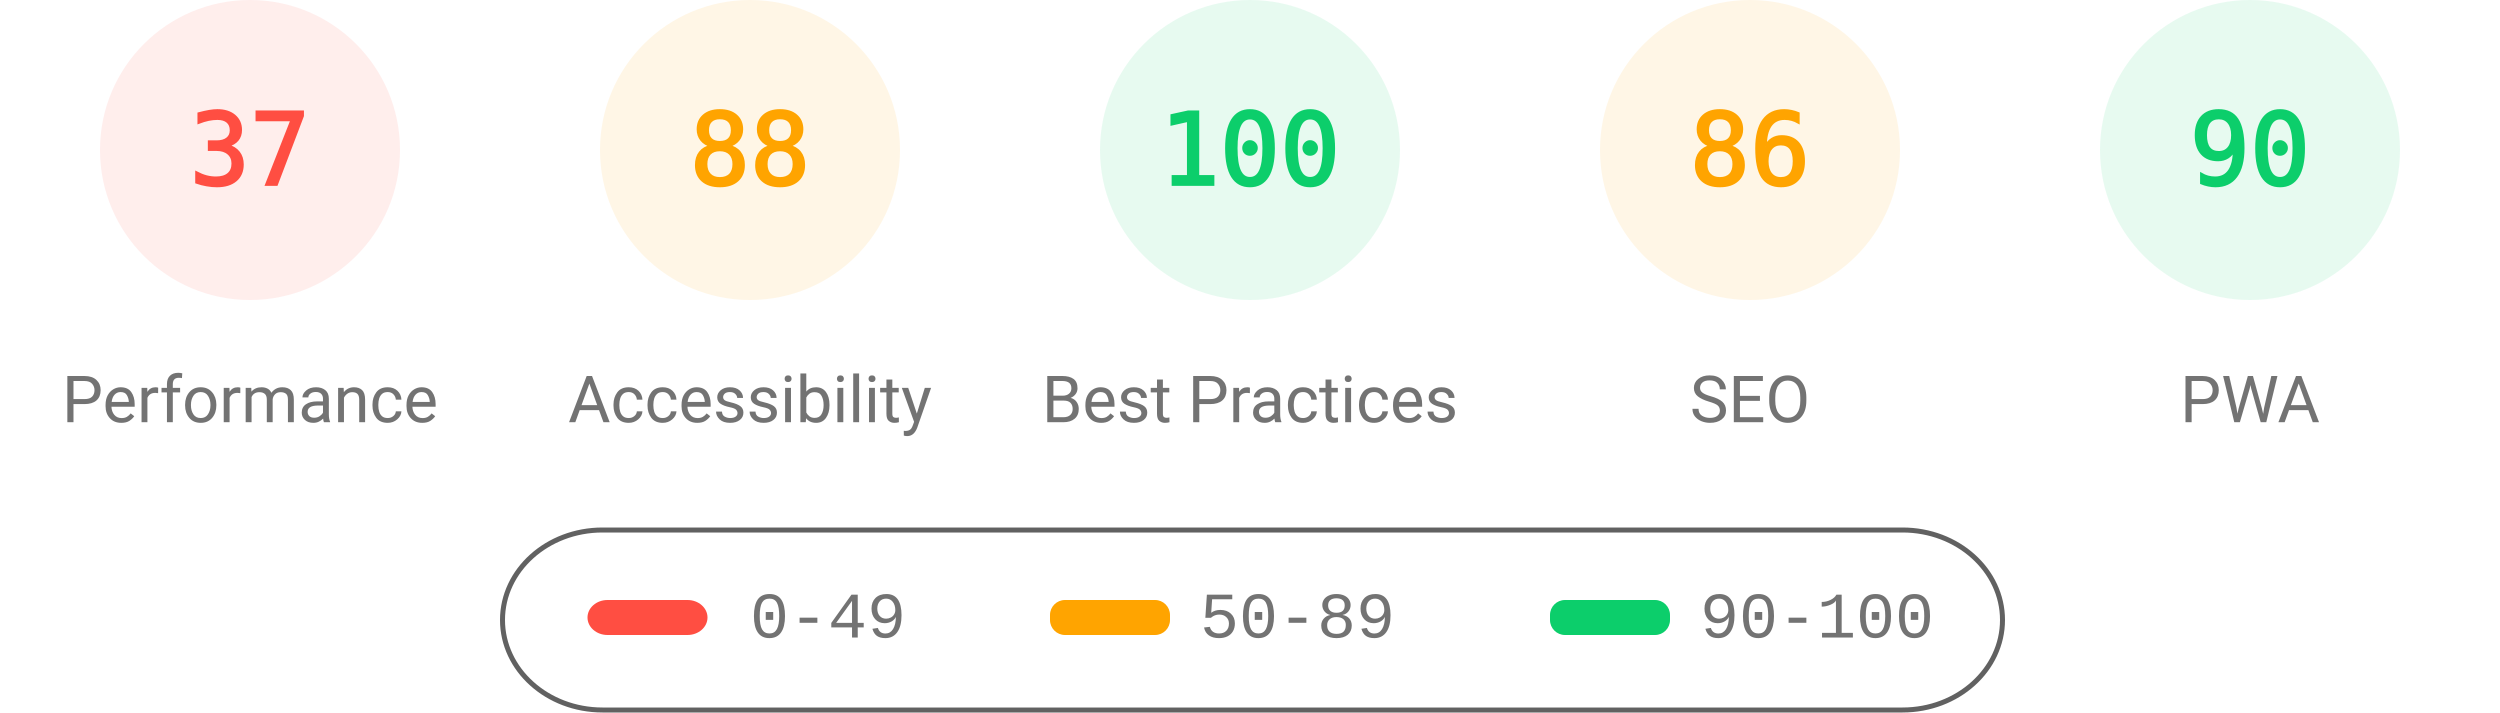
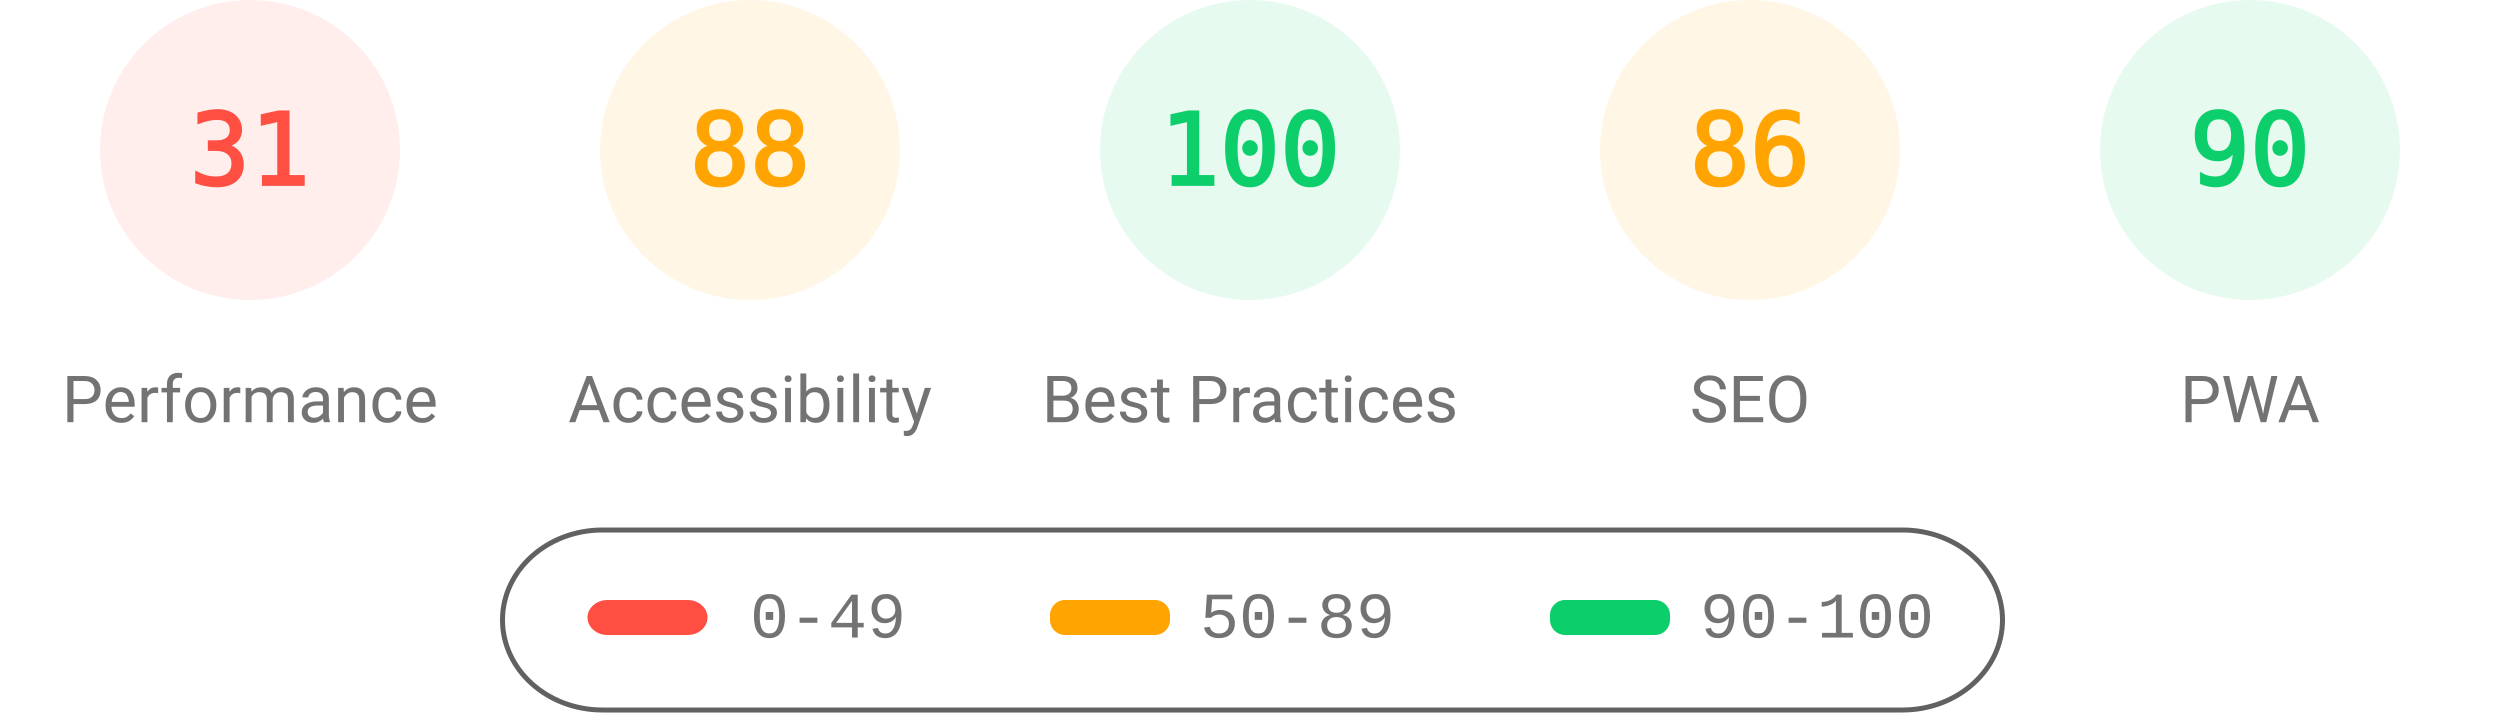
<svg xmlns="http://www.w3.org/2000/svg" fill="none" width="1000" height="285">
  <style>.gauge-base{opacity:.1}.gauge-arc{fill:none;animation-delay:250ms;stroke-linecap:round;transform:rotate(-90deg);transform-origin:100px 60px;animation:load-gauge 1s ease forwards}.guage-text{font-size:40px;font-family:monospace;text-align:center}.guage-red{color:#ff4e42;fill:#ff4e42;stroke:#ff4e42}.guage-orange{color:#ffa400;fill:#ffa400;stroke:#ffa400}.guage-green{color:#0cce6b;fill:#0cce6b;stroke:#0cce6b}.guage-undefined{color:#5c5c5c;fill:#5c5c5c;stroke:#5c5c5c}.guage-title{color:#737373;fill:#737373;stroke:none;font-size:26px;line-height:26px;font-family:Roboto,Halvetica,Arial,sans-serif}@keyframes load-gauge{from{stroke-dasharray:0 352.858}}</style>
  <svg class="guage-div guage-perf guage-red" viewBox="0 0 200 200" width="200" height="200">
    <circle class="gauge-base" r="56" cx="100" cy="60" stroke-width="8" />
-     <circle class="gauge-arc guage-arc-1" r="56" cx="100" cy="60" stroke-width="8" style="stroke-dasharray:130.187,351.858" />
-     <text class="guage-text" x="100" y="60" alignment-baseline="central" dominant-baseline="central" text-anchor="middle">37</text>
+     <circle class="gauge-arc guage-arc-1" r="56" cx="100" cy="60" stroke-width="8" style="stroke-dasharray:109.076,351.858" />
+     <text class="guage-text" x="100" y="60" alignment-baseline="central" dominant-baseline="central" text-anchor="middle">31</text>
    <text class="guage-title" x="100" y="160" alignment-baseline="central" dominant-baseline="central" text-anchor="middle">Performance</text>
  </svg>
  <svg class="guage-div guage-acc guage-orange" viewBox="0 0 200 200" width="200" height="200" x="200">
    <circle class="gauge-base" r="56" cx="100" cy="60" stroke-width="8" />
    <circle class="gauge-arc guage-arc-2" r="56" cx="100" cy="60" stroke-width="8" style="stroke-dasharray:309.635,351.858" />
    <text class="guage-text" x="100" y="60" alignment-baseline="central" dominant-baseline="central" text-anchor="middle">88</text>
    <text class="guage-title" x="100" y="160" alignment-baseline="central" dominant-baseline="central" text-anchor="middle">Accessibility</text>
  </svg>
  <svg class="guage-div guage-best guage-green" viewBox="0 0 200 200" width="200" height="200" x="400">
    <circle class="gauge-base" r="56" cx="100" cy="60" stroke-width="8" />
    <circle class="gauge-arc guage-arc-3" r="56" cx="100" cy="60" stroke-width="8" style="stroke-dasharray:351.858,351.858" />
    <text class="guage-text" x="100" y="60" alignment-baseline="central" dominant-baseline="central" text-anchor="middle">100</text>
    <text class="guage-title" x="100" y="160" alignment-baseline="central" dominant-baseline="central" text-anchor="middle">Best Practices</text>
  </svg>
  <svg class="guage-div guage-seo guage-orange" viewBox="0 0 200 200" width="200" height="200" x="600">
    <circle class="gauge-base" r="56" cx="100" cy="60" stroke-width="8" />
    <circle class="gauge-arc guage-arc-4" r="56" cx="100" cy="60" stroke-width="8" style="stroke-dasharray:302.598,351.858" />
    <text class="guage-text" x="100" y="60" alignment-baseline="central" dominant-baseline="central" text-anchor="middle">86</text>
    <text class="guage-title" x="100" y="160" alignment-baseline="central" dominant-baseline="central" text-anchor="middle">SEO</text>
  </svg>
  <svg class="guage-div guage-pwa guage-green" viewBox="0 0 200 200" width="200" height="200" x="800">
    <circle class="gauge-base" r="56" cx="100" cy="60" stroke-width="8" />
    <circle class="gauge-arc guage-arc-4" r="56" cx="100" cy="60" stroke-width="8" style="stroke-dasharray:316.672,351.858" />
    <text class="guage-text" x="100" y="60" alignment-baseline="central" dominant-baseline="central" text-anchor="middle">90</text>
    <text class="guage-title" x="100" y="160" alignment-baseline="central" dominant-baseline="central" text-anchor="middle">PWA</text>
  </svg>
  <svg width="604" height="76" x="200" y="210">
    <path fill="none" id="canvas_background" d="M-1-1h604v80H-1z" />
    <rect fill-opacity="0" stroke="#616161" stroke-width="2" rx="40" id="svg_2" height="72" width="600" y="2" x="1" fill="#000" />
    <rect stroke="#000" rx="8" id="svg_3" height="14" width="48" y="30" x="35" stroke-opacity="null" stroke-width="0" fill="#ff4e42" />
    <rect stroke="#000" rx="6" id="svg_4" height="14" width="48" y="30" x="220" stroke-opacity="null" stroke-width="0" fill="#ffa400" />
    <rect stroke="#000" rx="6" id="svg_5" height="14" width="48" y="30" x="420" stroke-opacity="null" stroke-width="0" fill="#0cce6b" />
    <text xml:space="preserve" text-anchor="start" font-family="'Courier New', Courier, monospace" font-size="26" id="svg_6" y="45" x="100" stroke-opacity="null" stroke-width="0" stroke="#000" fill="#737373">0-49</text>
    <text xml:space="preserve" text-anchor="start" font-family="'Courier New', Courier, monospace" font-size="26" id="svg_7" y="45" x="280" stroke-opacity="null" stroke-width="0" stroke="#000" fill="#737373">50-89</text>
    <text xml:space="preserve" text-anchor="start" font-family="'Courier New', Courier, monospace" font-size="26" id="svg_8" y="45" x="480" stroke-opacity="null" stroke-width="0" stroke="#000" fill="#737373">90-100</text>
  </svg>
</svg>
